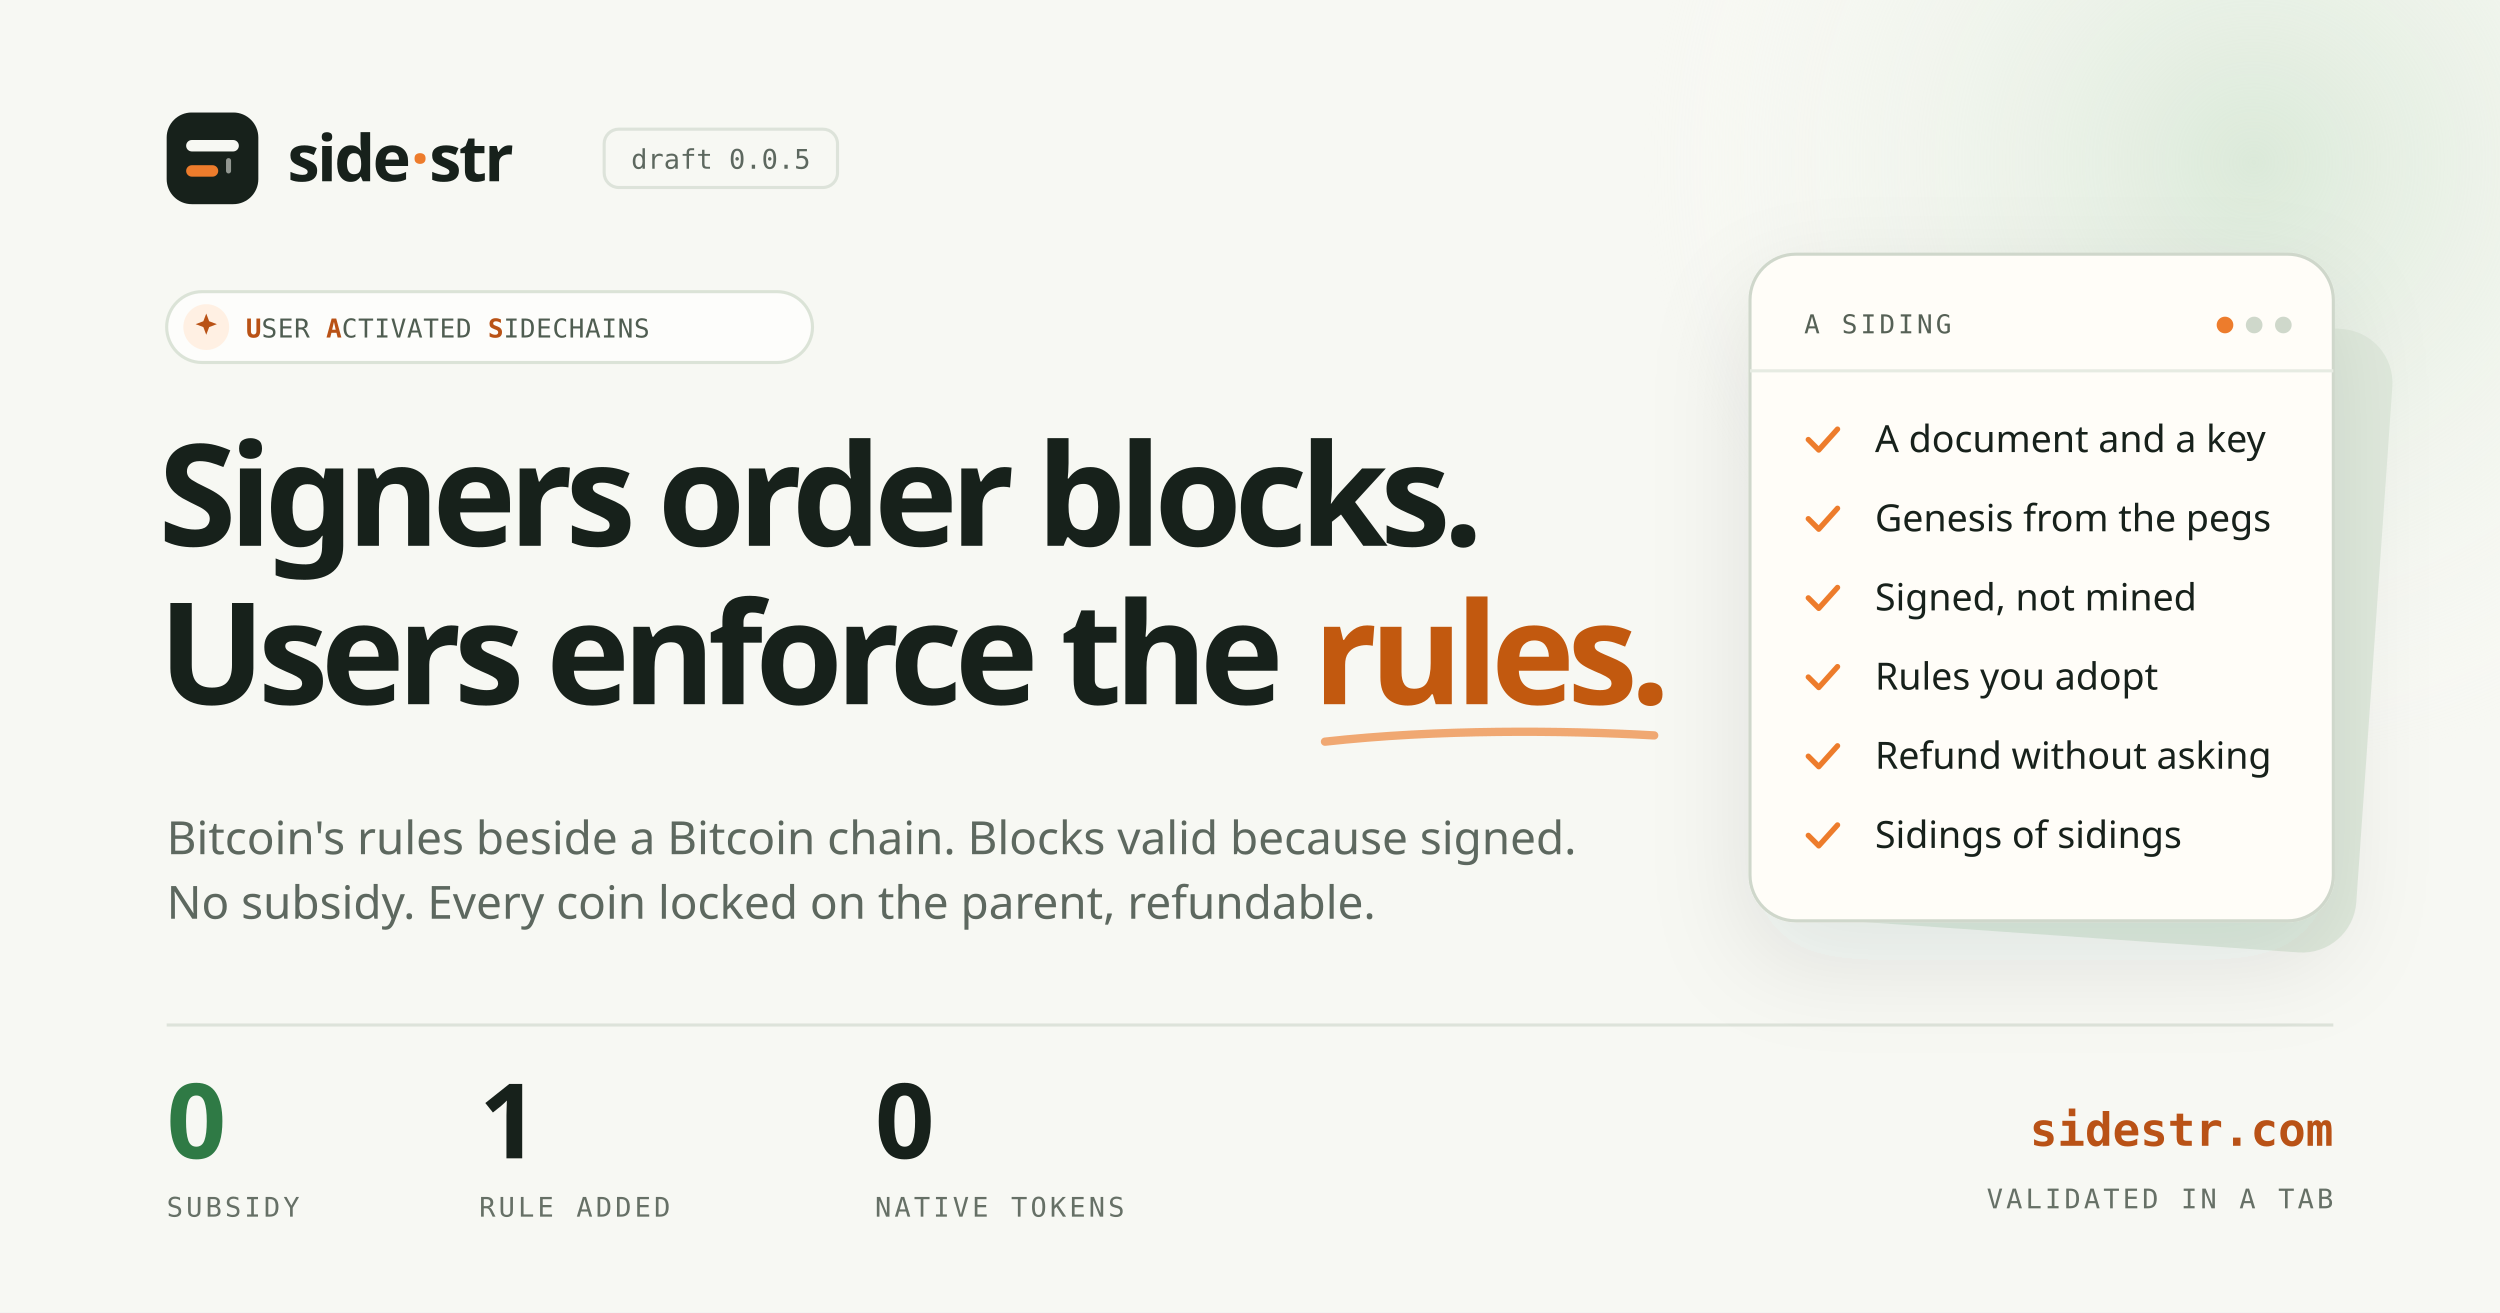
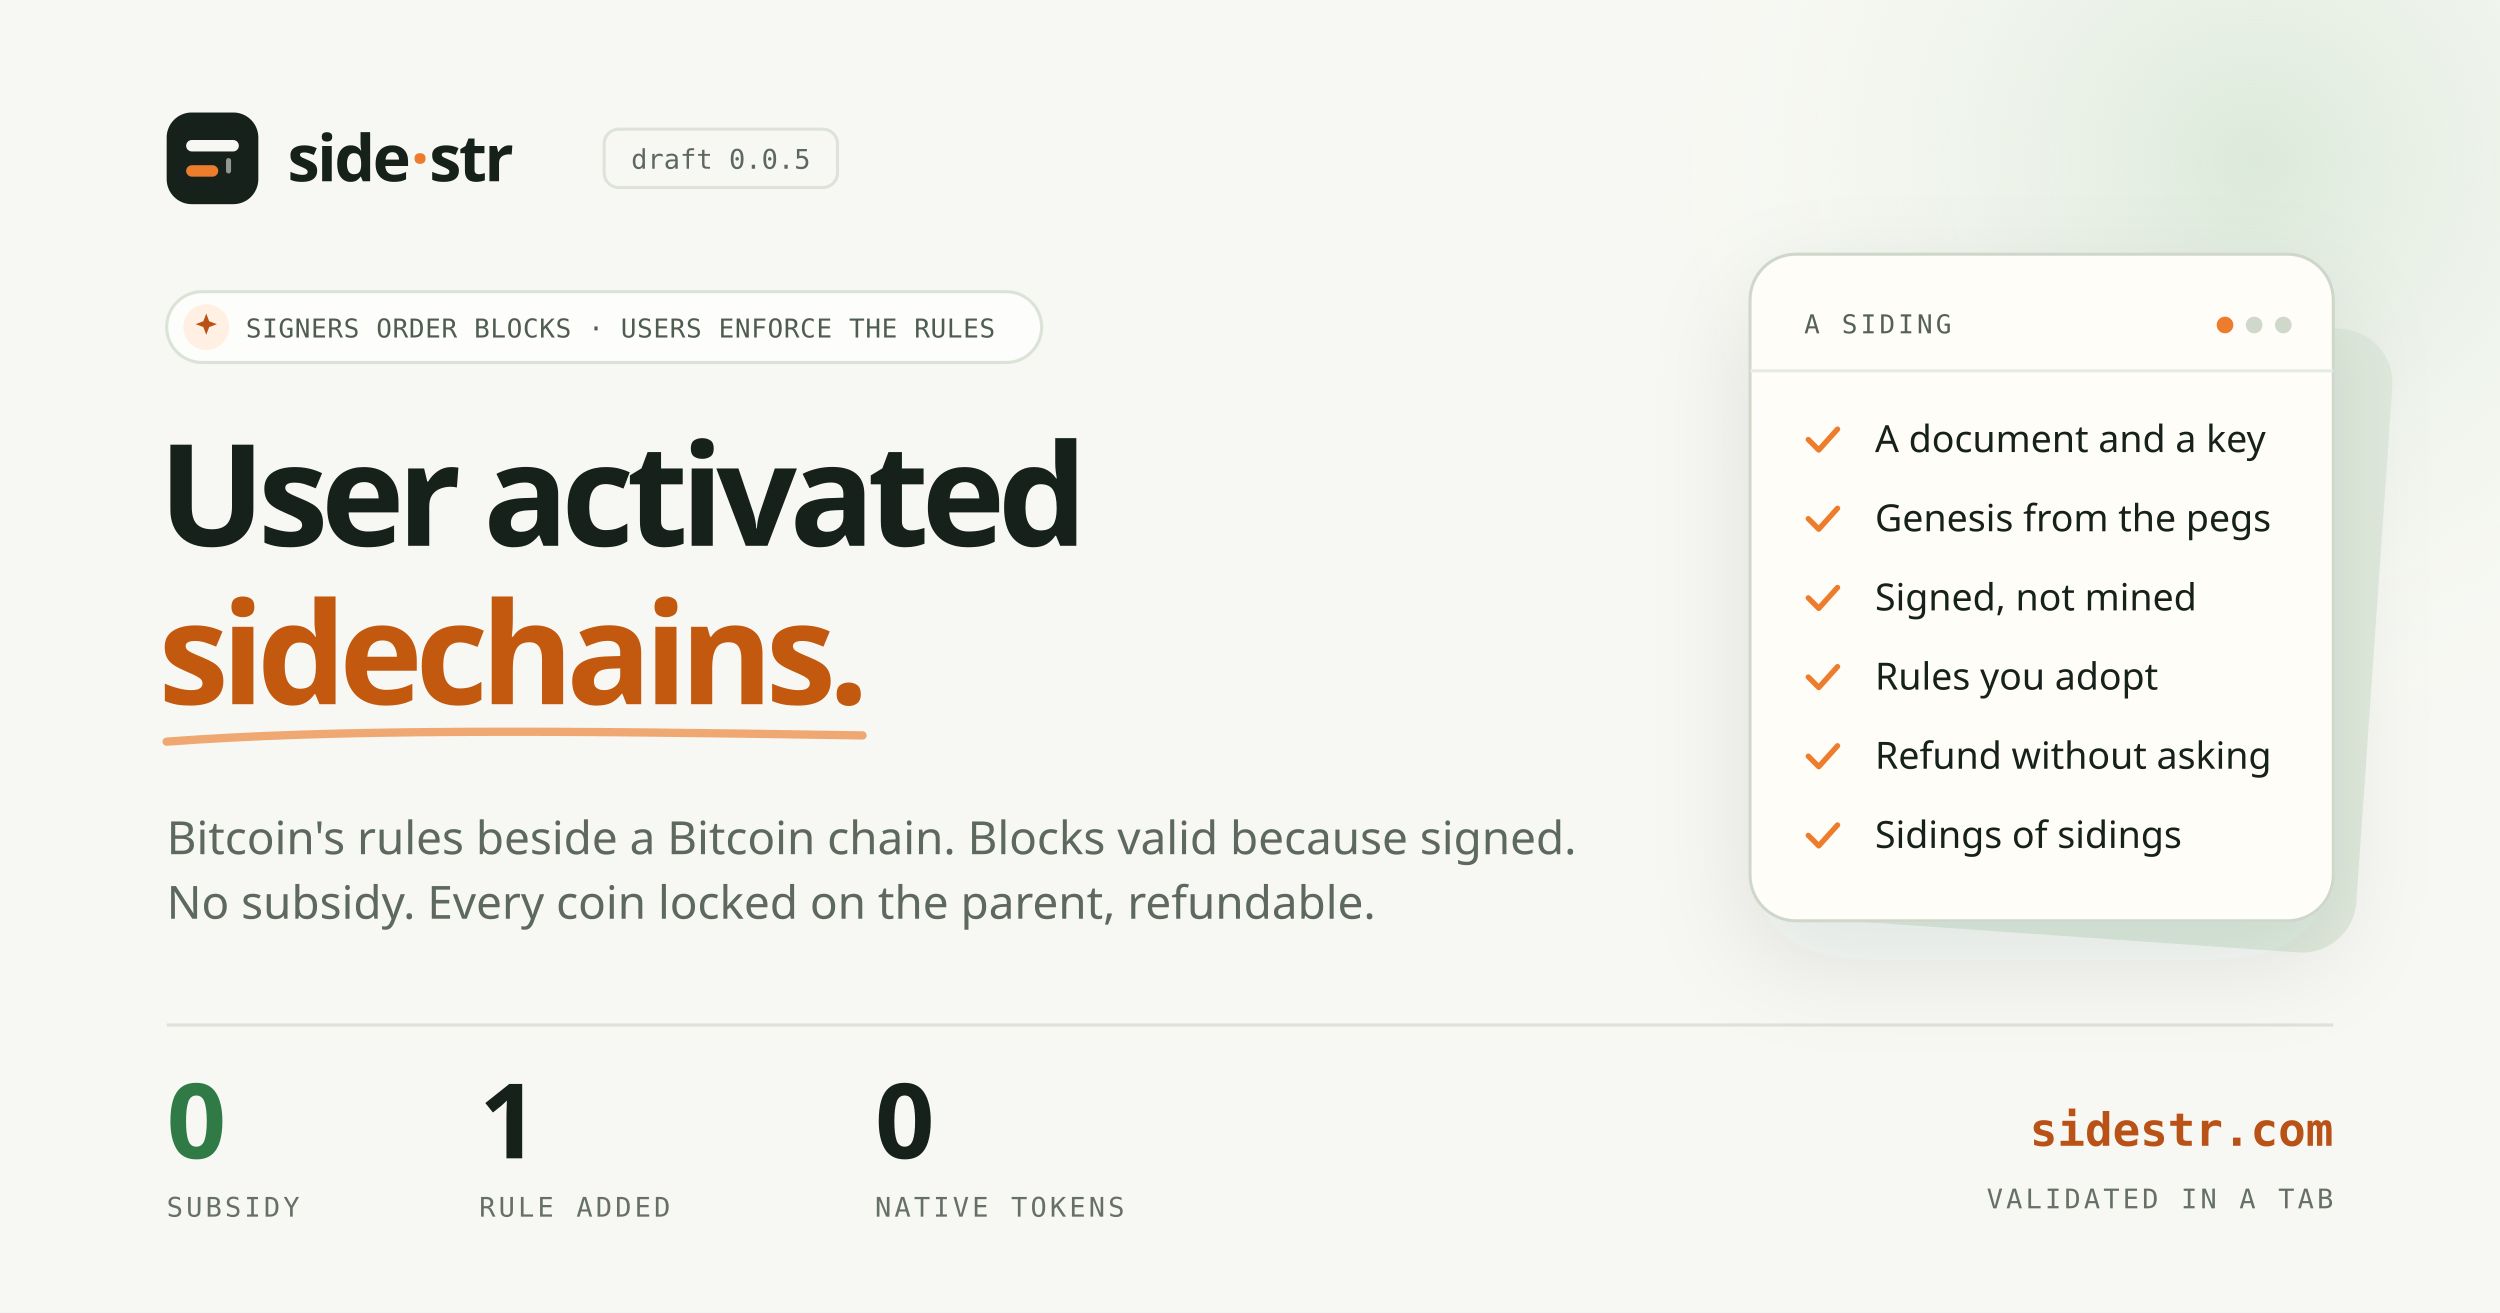
<svg xmlns="http://www.w3.org/2000/svg" width="1200" height="630" viewBox="0 0 1200 630" font-family="Noto Sans, DejaVu Sans, Arial, sans-serif">
  <defs>
    <radialGradient id="glow" cx="0.5" cy="0.5" r="0.5">
      <stop offset="0" stop-color="#d2e5d1" stop-opacity="0.75" />
      <stop offset="0.69" stop-color="#f7f8f3" stop-opacity="0" />
    </radialGradient>
    <filter id="soft" x="-30%" y="-30%" width="160%" height="160%">
      <feDropShadow dx="0" dy="18" stdDeviation="24" flood-color="#243328" flood-opacity="0.10" />
    </filter>
  </defs>
  <rect width="1200" height="630" fill="#f7f8f3" />
  <circle cx="1080" cy="80" r="420" fill="url(#glow)" />
  <g transform="translate(80 54)">
    <rect width="44" height="44" rx="12" fill="#17211b" />
    <g transform="scale(1.1)">
      <rect x="8.5" y="12" width="23" height="5" rx="2.5" fill="#f7f8f3" />
      <rect x="8.5" y="23" width="14" height="5" rx="2.5" fill="#ed7c2c" />
      <path d="M27 21v4.5" stroke="#f7f8f3" stroke-width="2.2" stroke-linecap="round" opacity=".55" />
    </g>
  </g>
  <text x="138" y="87" font-size="31" font-weight="800" fill="#17211b" letter-spacing="-1.2">side<tspan fill="#ed7c2c">·</tspan>str</text>
  <rect x="290" y="62" width="112" height="28" rx="7" fill="none" stroke="#dde3da" stroke-width="1.5" />
  <text x="346" y="81" text-anchor="middle" font-family="DejaVu Sans Mono, monospace" font-size="13" fill="#5d685f">draft 0.0.5</text>
-   <rect x="80" y="140" width="310" height="34" rx="17" fill="#ffffff" fill-opacity="0.7" stroke="#dbe3d7" stroke-width="1.5" />
+   <rect x="80" y="140" width="420" height="34" rx="17" fill="#ffffff" fill-opacity="0.7" stroke="#dbe3d7" stroke-width="1.5" />
  <circle cx="99" cy="157" r="11" fill="#fff0e3" />
  <path d="M99 150.5l1.4 3.7 3.7 1.4-3.7 1.4-1.4 3.7-1.4-3.7-3.7-1.4 3.7-1.4z" fill="#b95216" />
-   <text x="118" y="162" font-family="DejaVu Sans Mono, monospace" font-size="12.5" fill="#4f5d51" letter-spacing="0.3">
-     <tspan fill="#b95216" font-weight="700">U</tspan>SER <tspan fill="#b95216" font-weight="700">A</tspan>CTIVATED <tspan fill="#b95216" font-weight="700">S</tspan>IDECHAINS</text>
-   <text x="76" y="262" font-size="68" font-weight="700" fill="#17211b" letter-spacing="-3.6">Signers order blocks.</text>
-   <text x="76" y="338" font-size="68" font-weight="700" fill="#17211b" letter-spacing="-3.6">Users enforce the <tspan fill="#c2590f">rules.</tspan>
-   </text>
-   <path d="M636 356C690 350 750 350.5 794 353" fill="none" stroke="#ed7c2c" stroke-width="4" stroke-linecap="round" opacity=".65" />
+   <text x="118" y="162" font-family="DejaVu Sans Mono, monospace" font-size="12.5" fill="#4f5d51" letter-spacing="0.3">SIGNERS ORDER BLOCKS · USERS ENFORCE THE RULES</text>
+   <text x="76" y="262" font-size="68" font-weight="700" fill="#17211b" letter-spacing="-3.6">User activated</text>
+   <text x="76" y="338" font-size="68" font-weight="700" fill="#c2590f" letter-spacing="-3.6">sidechains.</text>
+   <path d="M80 356C160 350 260 350.5 414 353" fill="none" stroke="#ed7c2c" stroke-width="4" stroke-linecap="round" opacity=".65" />
  <text x="80" y="410" font-size="22" fill="#5d685f">Bitcoin's rules beside a Bitcoin chain. Blocks valid because signed.</text>
  <text x="80" y="441" font-size="22" fill="#5d685f">No subsidy. Every coin locked on the parent, refundable.</text>
  <line x1="80" y1="492" x2="1120" y2="492" stroke="#dde3da" stroke-width="1.5" />
  <g>
    <text x="80" y="556" font-size="50" font-weight="700" fill="#2f7a45" letter-spacing="-2">0</text>
    <text x="80" y="584" font-family="DejaVu Sans Mono, monospace" font-size="13" fill="#667066" letter-spacing="1.5">SUBSIDY</text>
    <text x="230" y="556" font-size="50" font-weight="700" fill="#17211b" letter-spacing="-2">1</text>
    <text x="230" y="584" font-family="DejaVu Sans Mono, monospace" font-size="13" fill="#667066" letter-spacing="1.5">RULE ADDED</text>
    <text x="420" y="556" font-size="50" font-weight="700" fill="#17211b" letter-spacing="-2">0</text>
    <text x="420" y="584" font-family="DejaVu Sans Mono, monospace" font-size="13" fill="#667066" letter-spacing="1.5">NATIVE TOKENS</text>
    <text x="1120" y="550" text-anchor="end" font-family="DejaVu Sans Mono, monospace" font-size="22" font-weight="700" fill="#b95216">sidestr.com</text>
    <text x="1120" y="580" text-anchor="end" font-family="DejaVu Sans Mono, monospace" font-size="13" fill="#667066" letter-spacing="1.5">VALIDATED IN A TAB</text>
  </g>
  <rect x="872" y="150" width="268" height="300" rx="26" fill="#dfe9dc" transform="rotate(4 1006 300)" />
  <g filter="url(#soft)">
    <rect x="840" y="122" width="280" height="320" rx="22" fill="#fffdf8" stroke="#cfd7cb" stroke-width="1.5" />
  </g>
  <text x="866" y="160" font-family="DejaVu Sans Mono, monospace" font-size="12.5" fill="#566156" letter-spacing="1.5">A SIDING</text>
  <circle cx="1068" cy="156" r="4" fill="#ed7c2c" />
  <circle cx="1082" cy="156" r="4" fill="#cfd8cb" />
  <circle cx="1096" cy="156" r="4" fill="#cfd8cb" />
  <line x1="840" y1="178" x2="1120" y2="178" stroke="#e6ebe2" stroke-width="1.5" />
  <g font-size="18" fill="#17211b">
    <text x="900" y="217">A document and a key</text>
    <text x="900" y="255">Genesis from the pegs</text>
    <text x="900" y="293">Signed, not mined</text>
    <text x="900" y="331">Rules you adopt</text>
    <text x="900" y="369">Refund without asking</text>
    <text x="900" y="407">Sidings of sidings</text>
  </g>
  <g fill="none" stroke="#ed7c2c" stroke-width="2.6" stroke-linecap="round" stroke-linejoin="round">
    <path d="M868 211l5 5 9-10" />
    <path d="M868 249l5 5 9-10" />
    <path d="M868 287l5 5 9-10" />
    <path d="M868 325l5 5 9-10" />
    <path d="M868 363l5 5 9-10" />
    <path d="M868 401l5 5 9-10" />
  </g>
</svg>
